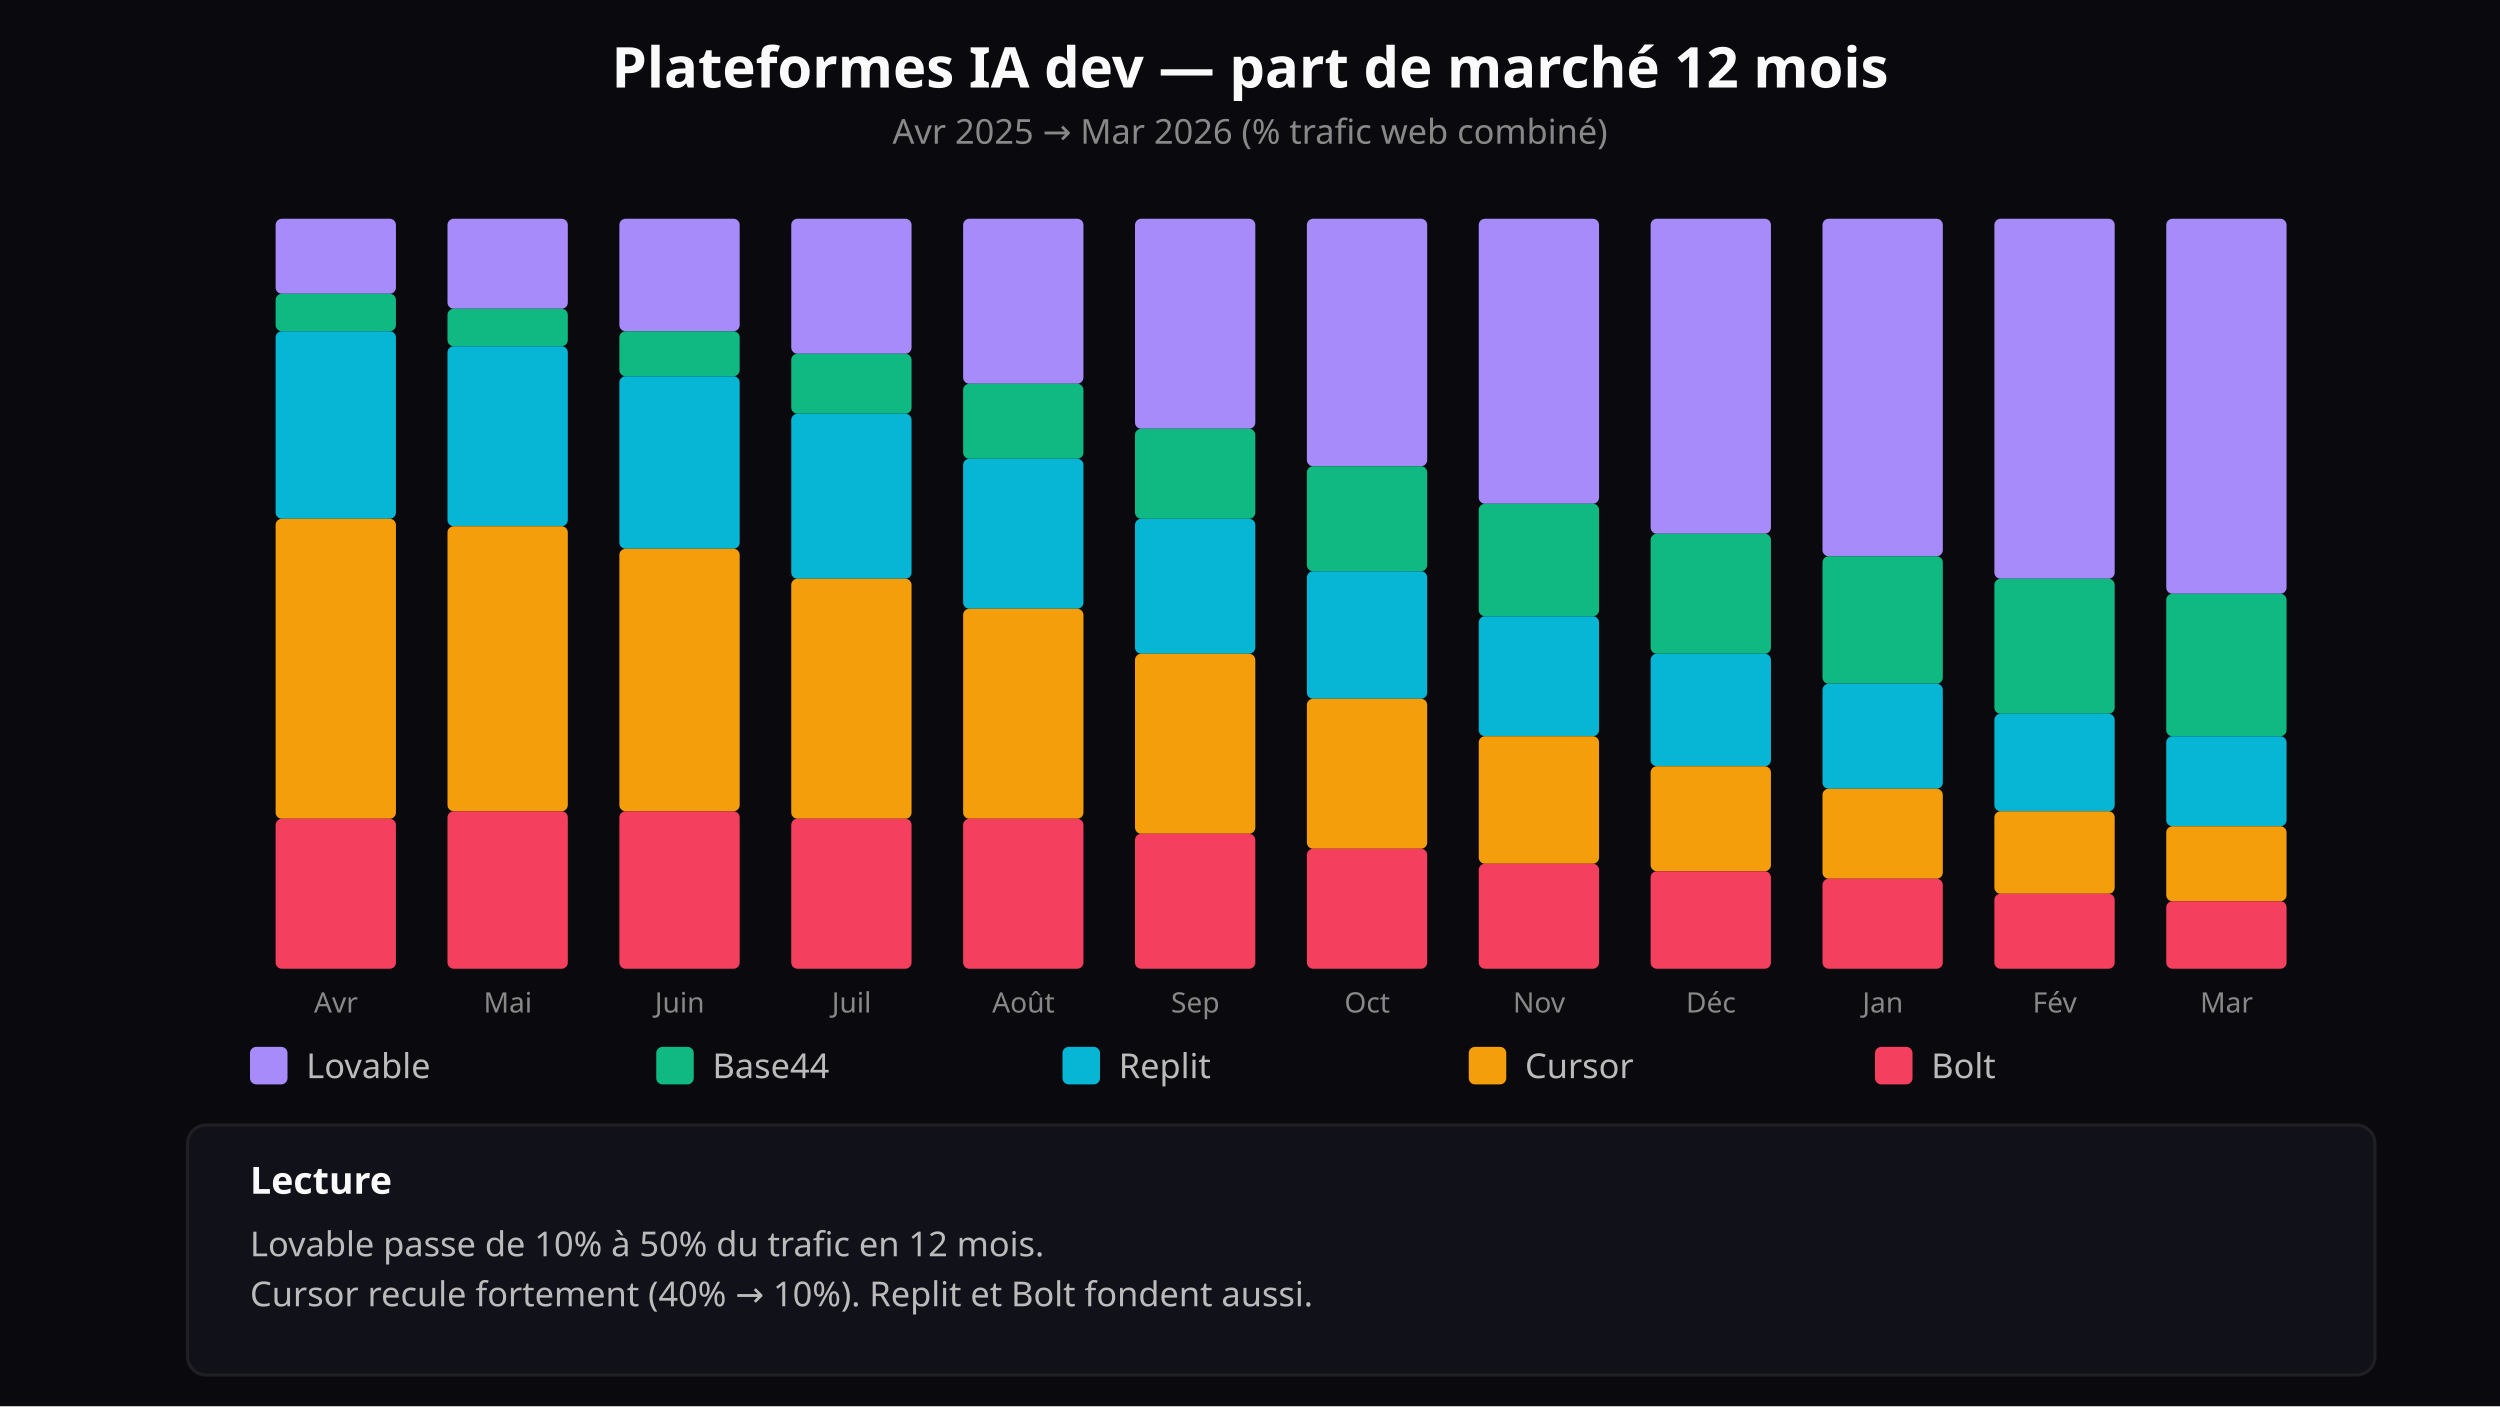
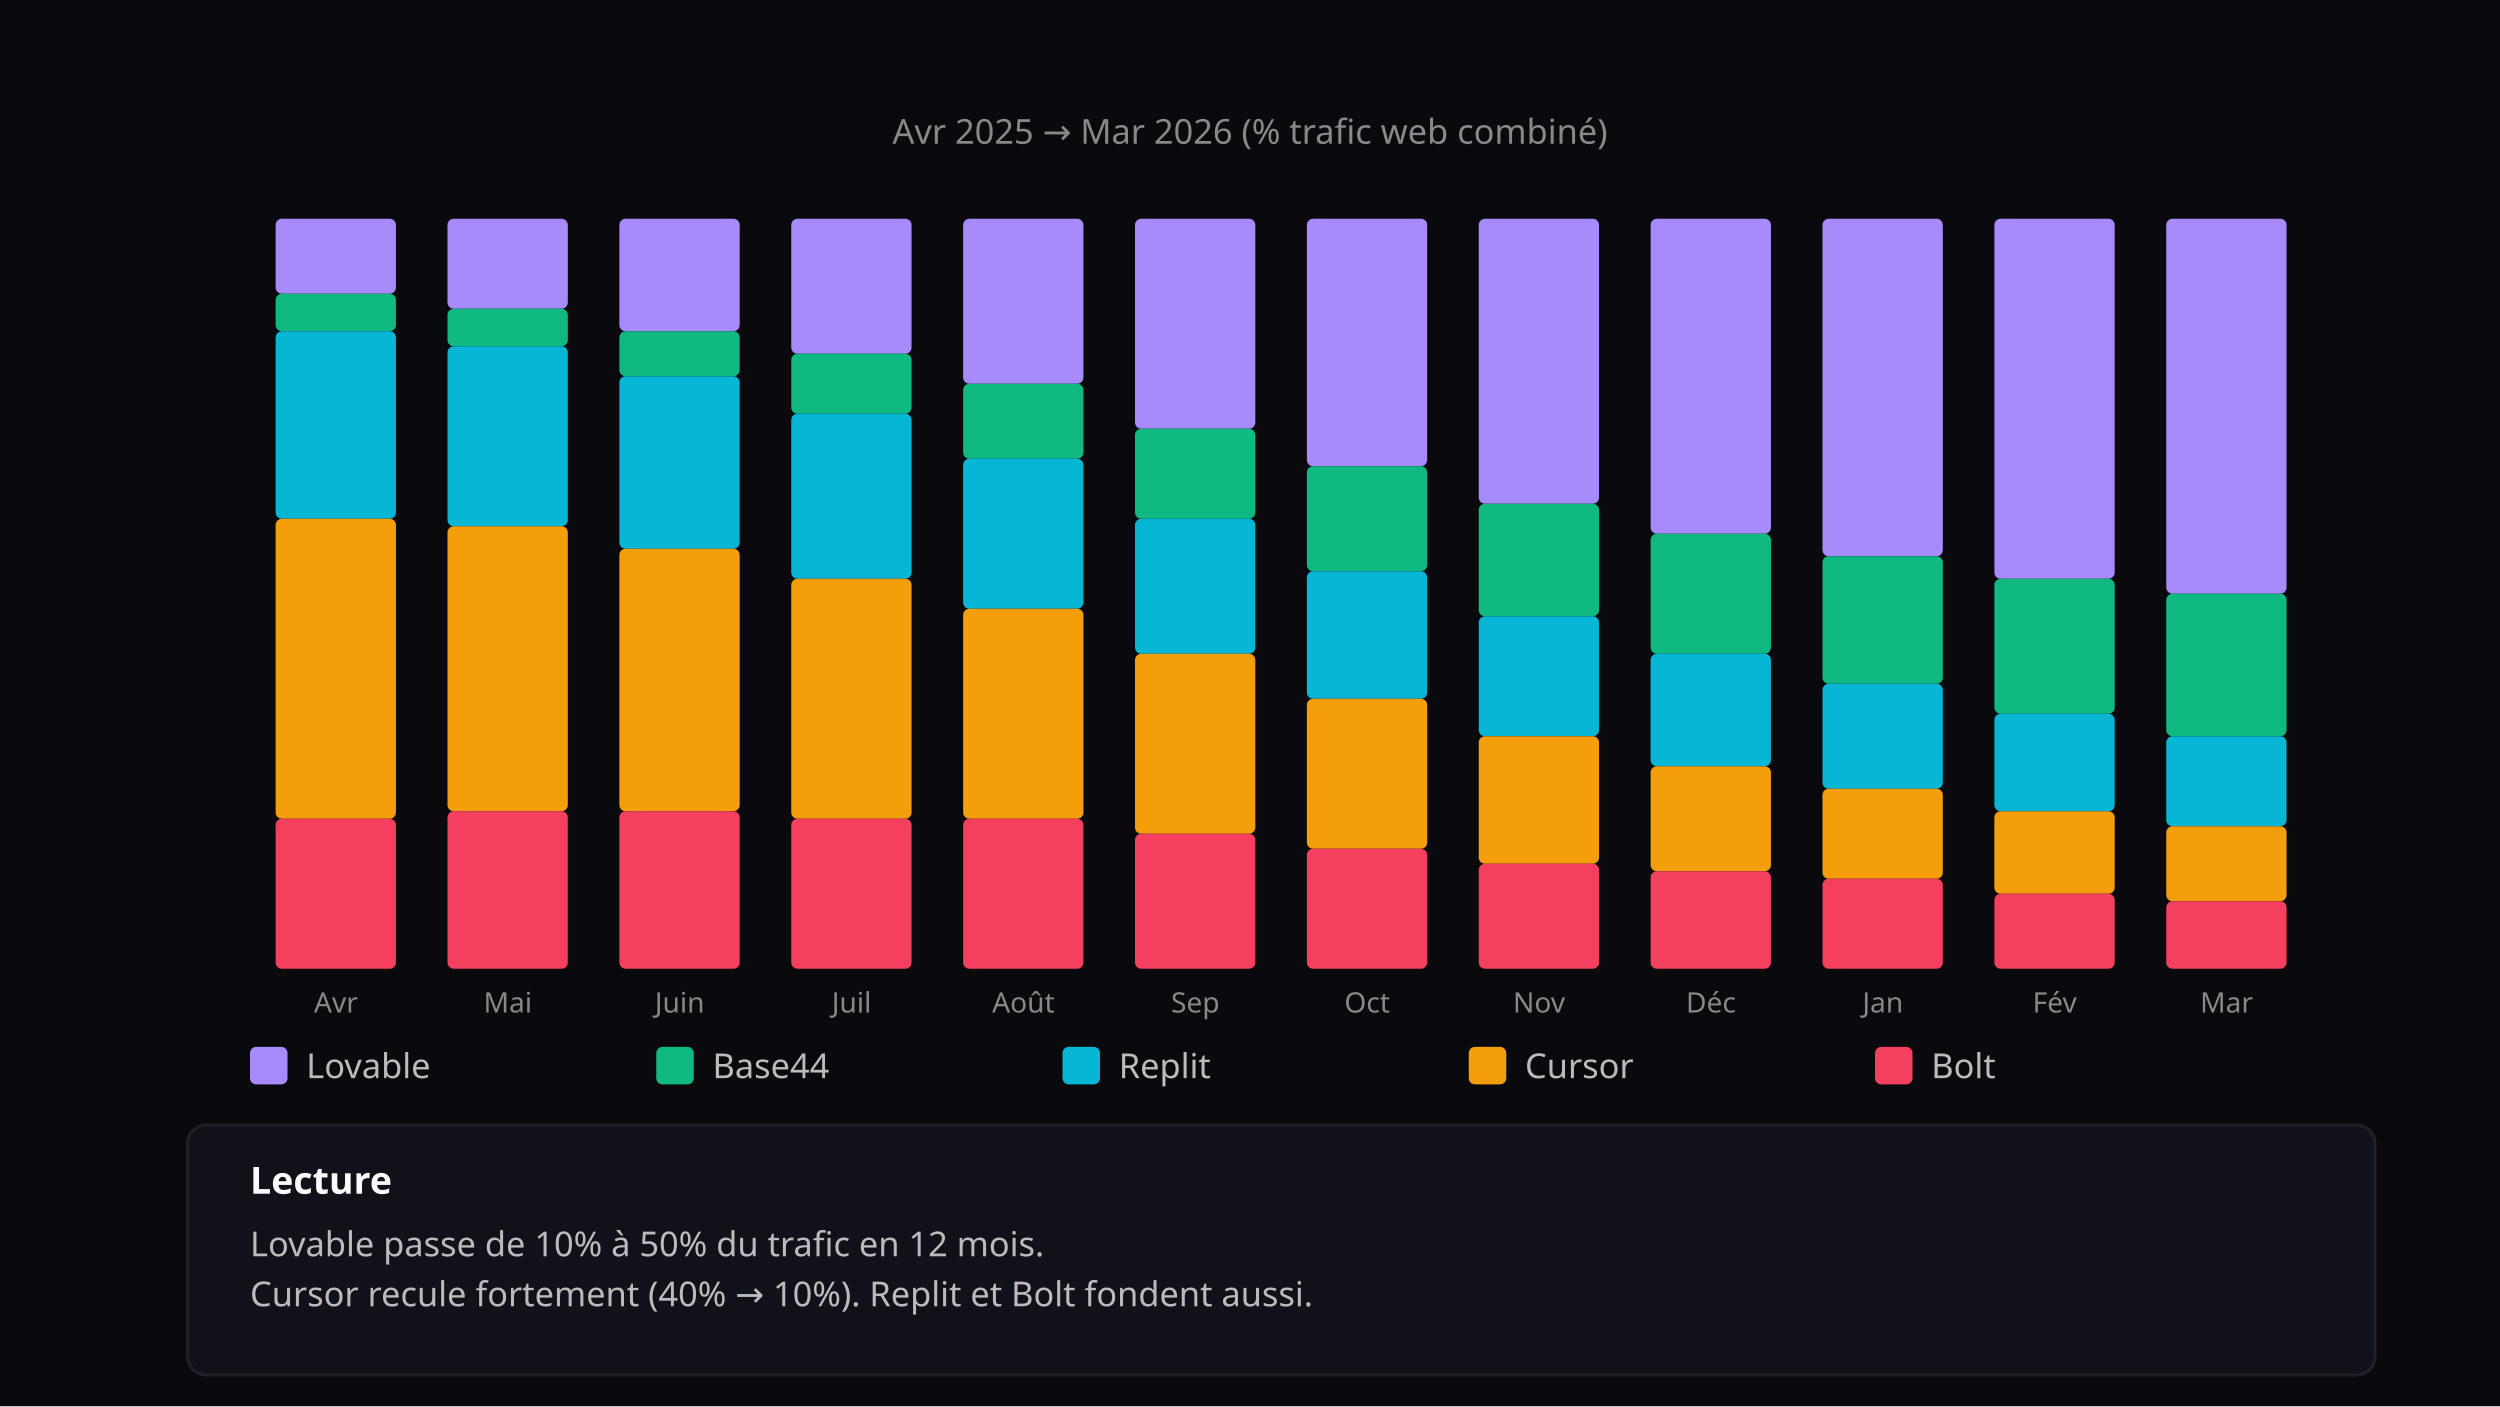
<svg xmlns="http://www.w3.org/2000/svg" viewBox="0 0 800 450" font-family="ui-sans-serif, system-ui">
  <rect width="800" height="450" fill="#0a0a0e" />
-   <text x="400" y="28" text-anchor="middle" fill="#fafafa" font-size="18" font-weight="bold">Plateformes IA dev — part de marché 12 mois</text>
  <text x="400" y="46" text-anchor="middle" fill="#888" font-size="11">Avr 2025 → Mar 2026 (% trafic web combiné)</text>
  <rect x="88.2" y="70.0" width="38.5" height="24.0" fill="#a78bfa" rx="2" />
  <rect x="88.2" y="94.0" width="38.5" height="12.0" fill="#10b981" rx="2" />
  <rect x="88.2" y="106.0" width="38.5" height="60.0" fill="#06b6d4" rx="2" />
  <rect x="88.2" y="166.0" width="38.5" height="96.0" fill="#f59e0b" rx="2" />
  <rect x="88.2" y="262.0" width="38.5" height="48.0" fill="#f43f5e" rx="2" />
  <text x="107.5" y="324" text-anchor="middle" fill="#888" font-size="9">Avr</text>
  <rect x="143.2" y="70.0" width="38.5" height="28.8" fill="#a78bfa" rx="2" />
  <rect x="143.2" y="98.8" width="38.5" height="12.0" fill="#10b981" rx="2" />
  <rect x="143.2" y="110.8" width="38.5" height="57.6" fill="#06b6d4" rx="2" />
  <rect x="143.2" y="168.4" width="38.5" height="91.2" fill="#f59e0b" rx="2" />
  <rect x="143.2" y="259.6" width="38.5" height="50.4" fill="#f43f5e" rx="2" />
  <text x="162.5" y="324" text-anchor="middle" fill="#888" font-size="9">Mai</text>
  <rect x="198.2" y="70.0" width="38.5" height="36.0" fill="#a78bfa" rx="2" />
  <rect x="198.2" y="106.0" width="38.5" height="14.4" fill="#10b981" rx="2" />
  <rect x="198.2" y="120.4" width="38.5" height="55.2" fill="#06b6d4" rx="2" />
  <rect x="198.2" y="175.6" width="38.5" height="84.0" fill="#f59e0b" rx="2" />
  <rect x="198.2" y="259.6" width="38.5" height="50.4" fill="#f43f5e" rx="2" />
  <text x="217.5" y="324" text-anchor="middle" fill="#888" font-size="9">Juin</text>
  <rect x="253.2" y="70.0" width="38.5" height="43.2" fill="#a78bfa" rx="2" />
  <rect x="253.2" y="113.2" width="38.5" height="19.2" fill="#10b981" rx="2" />
  <rect x="253.2" y="132.4" width="38.5" height="52.8" fill="#06b6d4" rx="2" />
  <rect x="253.2" y="185.2" width="38.5" height="76.8" fill="#f59e0b" rx="2" />
  <rect x="253.2" y="262.0" width="38.5" height="48.0" fill="#f43f5e" rx="2" />
  <text x="272.5" y="324" text-anchor="middle" fill="#888" font-size="9">Juil</text>
  <rect x="308.2" y="70.0" width="38.5" height="52.8" fill="#a78bfa" rx="2" />
  <rect x="308.2" y="122.8" width="38.5" height="24.0" fill="#10b981" rx="2" />
  <rect x="308.2" y="146.8" width="38.5" height="48.0" fill="#06b6d4" rx="2" />
  <rect x="308.2" y="194.8" width="38.5" height="67.2" fill="#f59e0b" rx="2" />
  <rect x="308.2" y="262.0" width="38.5" height="48.0" fill="#f43f5e" rx="2" />
  <text x="327.5" y="324" text-anchor="middle" fill="#888" font-size="9">Août</text>
  <rect x="363.2" y="70.0" width="38.5" height="67.2" fill="#a78bfa" rx="2" />
  <rect x="363.2" y="137.2" width="38.5" height="28.8" fill="#10b981" rx="2" />
  <rect x="363.2" y="166.0" width="38.5" height="43.2" fill="#06b6d4" rx="2" />
  <rect x="363.2" y="209.2" width="38.5" height="57.6" fill="#f59e0b" rx="2" />
  <rect x="363.2" y="266.8" width="38.5" height="43.2" fill="#f43f5e" rx="2" />
  <text x="382.5" y="324" text-anchor="middle" fill="#888" font-size="9">Sep</text>
  <rect x="418.2" y="70.0" width="38.5" height="79.2" fill="#a78bfa" rx="2" />
  <rect x="418.2" y="149.2" width="38.5" height="33.6" fill="#10b981" rx="2" />
  <rect x="418.2" y="182.8" width="38.5" height="40.8" fill="#06b6d4" rx="2" />
  <rect x="418.2" y="223.6" width="38.5" height="48.0" fill="#f59e0b" rx="2" />
  <rect x="418.2" y="271.6" width="38.5" height="38.4" fill="#f43f5e" rx="2" />
  <text x="437.5" y="324" text-anchor="middle" fill="#888" font-size="9">Oct</text>
  <rect x="473.2" y="70.0" width="38.5" height="91.2" fill="#a78bfa" rx="2" />
  <rect x="473.2" y="161.2" width="38.5" height="36.0" fill="#10b981" rx="2" />
  <rect x="473.2" y="197.2" width="38.5" height="38.4" fill="#06b6d4" rx="2" />
  <rect x="473.2" y="235.6" width="38.5" height="40.8" fill="#f59e0b" rx="2" />
  <rect x="473.2" y="276.4" width="38.5" height="33.6" fill="#f43f5e" rx="2" />
  <text x="492.5" y="324" text-anchor="middle" fill="#888" font-size="9">Nov</text>
  <rect x="528.2" y="70.0" width="38.5" height="100.8" fill="#a78bfa" rx="2" />
  <rect x="528.2" y="170.8" width="38.5" height="38.4" fill="#10b981" rx="2" />
  <rect x="528.2" y="209.2" width="38.5" height="36.0" fill="#06b6d4" rx="2" />
  <rect x="528.2" y="245.2" width="38.5" height="33.6" fill="#f59e0b" rx="2" />
  <rect x="528.2" y="278.8" width="38.5" height="31.2" fill="#f43f5e" rx="2" />
  <text x="547.5" y="324" text-anchor="middle" fill="#888" font-size="9">Déc</text>
  <rect x="583.2" y="70.0" width="38.5" height="108.0" fill="#a78bfa" rx="2" />
  <rect x="583.2" y="178.0" width="38.5" height="40.8" fill="#10b981" rx="2" />
  <rect x="583.2" y="218.8" width="38.5" height="33.6" fill="#06b6d4" rx="2" />
  <rect x="583.2" y="252.4" width="38.5" height="28.8" fill="#f59e0b" rx="2" />
  <rect x="583.2" y="281.2" width="38.5" height="28.8" fill="#f43f5e" rx="2" />
  <text x="602.5" y="324" text-anchor="middle" fill="#888" font-size="9">Jan</text>
  <rect x="638.2" y="70.0" width="38.5" height="115.2" fill="#a78bfa" rx="2" />
  <rect x="638.2" y="185.2" width="38.5" height="43.2" fill="#10b981" rx="2" />
  <rect x="638.2" y="228.4" width="38.5" height="31.2" fill="#06b6d4" rx="2" />
  <rect x="638.2" y="259.6" width="38.5" height="26.4" fill="#f59e0b" rx="2" />
  <rect x="638.2" y="286.0" width="38.5" height="24.0" fill="#f43f5e" rx="2" />
  <text x="657.5" y="324" text-anchor="middle" fill="#888" font-size="9">Fév</text>
  <rect x="693.2" y="70.0" width="38.5" height="120.0" fill="#a78bfa" rx="2" />
  <rect x="693.2" y="190.0" width="38.5" height="45.6" fill="#10b981" rx="2" />
  <rect x="693.2" y="235.6" width="38.5" height="28.8" fill="#06b6d4" rx="2" />
  <rect x="693.2" y="264.4" width="38.5" height="24.0" fill="#f59e0b" rx="2" />
  <rect x="693.2" y="288.4" width="38.5" height="21.6" fill="#f43f5e" rx="2" />
  <text x="712.5" y="324" text-anchor="middle" fill="#888" font-size="9">Mar</text>
  <rect x="80" y="335" width="12" height="12" fill="#a78bfa" rx="2" />
  <text x="98" y="345" fill="#bbb" font-size="11">Lovable</text>
  <rect x="210" y="335" width="12" height="12" fill="#10b981" rx="2" />
  <text x="228" y="345" fill="#bbb" font-size="11">Base44</text>
  <rect x="340" y="335" width="12" height="12" fill="#06b6d4" rx="2" />
  <text x="358" y="345" fill="#bbb" font-size="11">Replit</text>
  <rect x="470" y="335" width="12" height="12" fill="#f59e0b" rx="2" />
  <text x="488" y="345" fill="#bbb" font-size="11">Cursor</text>
  <rect x="600" y="335" width="12" height="12" fill="#f43f5e" rx="2" />
  <text x="618" y="345" fill="#bbb" font-size="11">Bolt</text>
  <g transform="translate(0,360)">
    <rect x="60" y="0" width="700" height="80" fill="#11111a" rx="6" stroke="#1f1f24" />
    <text x="80" y="22" fill="#fafafa" font-size="12" font-weight="600">Lecture</text>
    <text x="80" y="42" fill="#bbb" font-size="11">Lovable passe de 10% à 50% du trafic en 12 mois.</text>
    <text x="80" y="58" fill="#bbb" font-size="11">Cursor recule fortement (40% → 10%). Replit et Bolt fondent aussi.</text>
  </g>
</svg>
